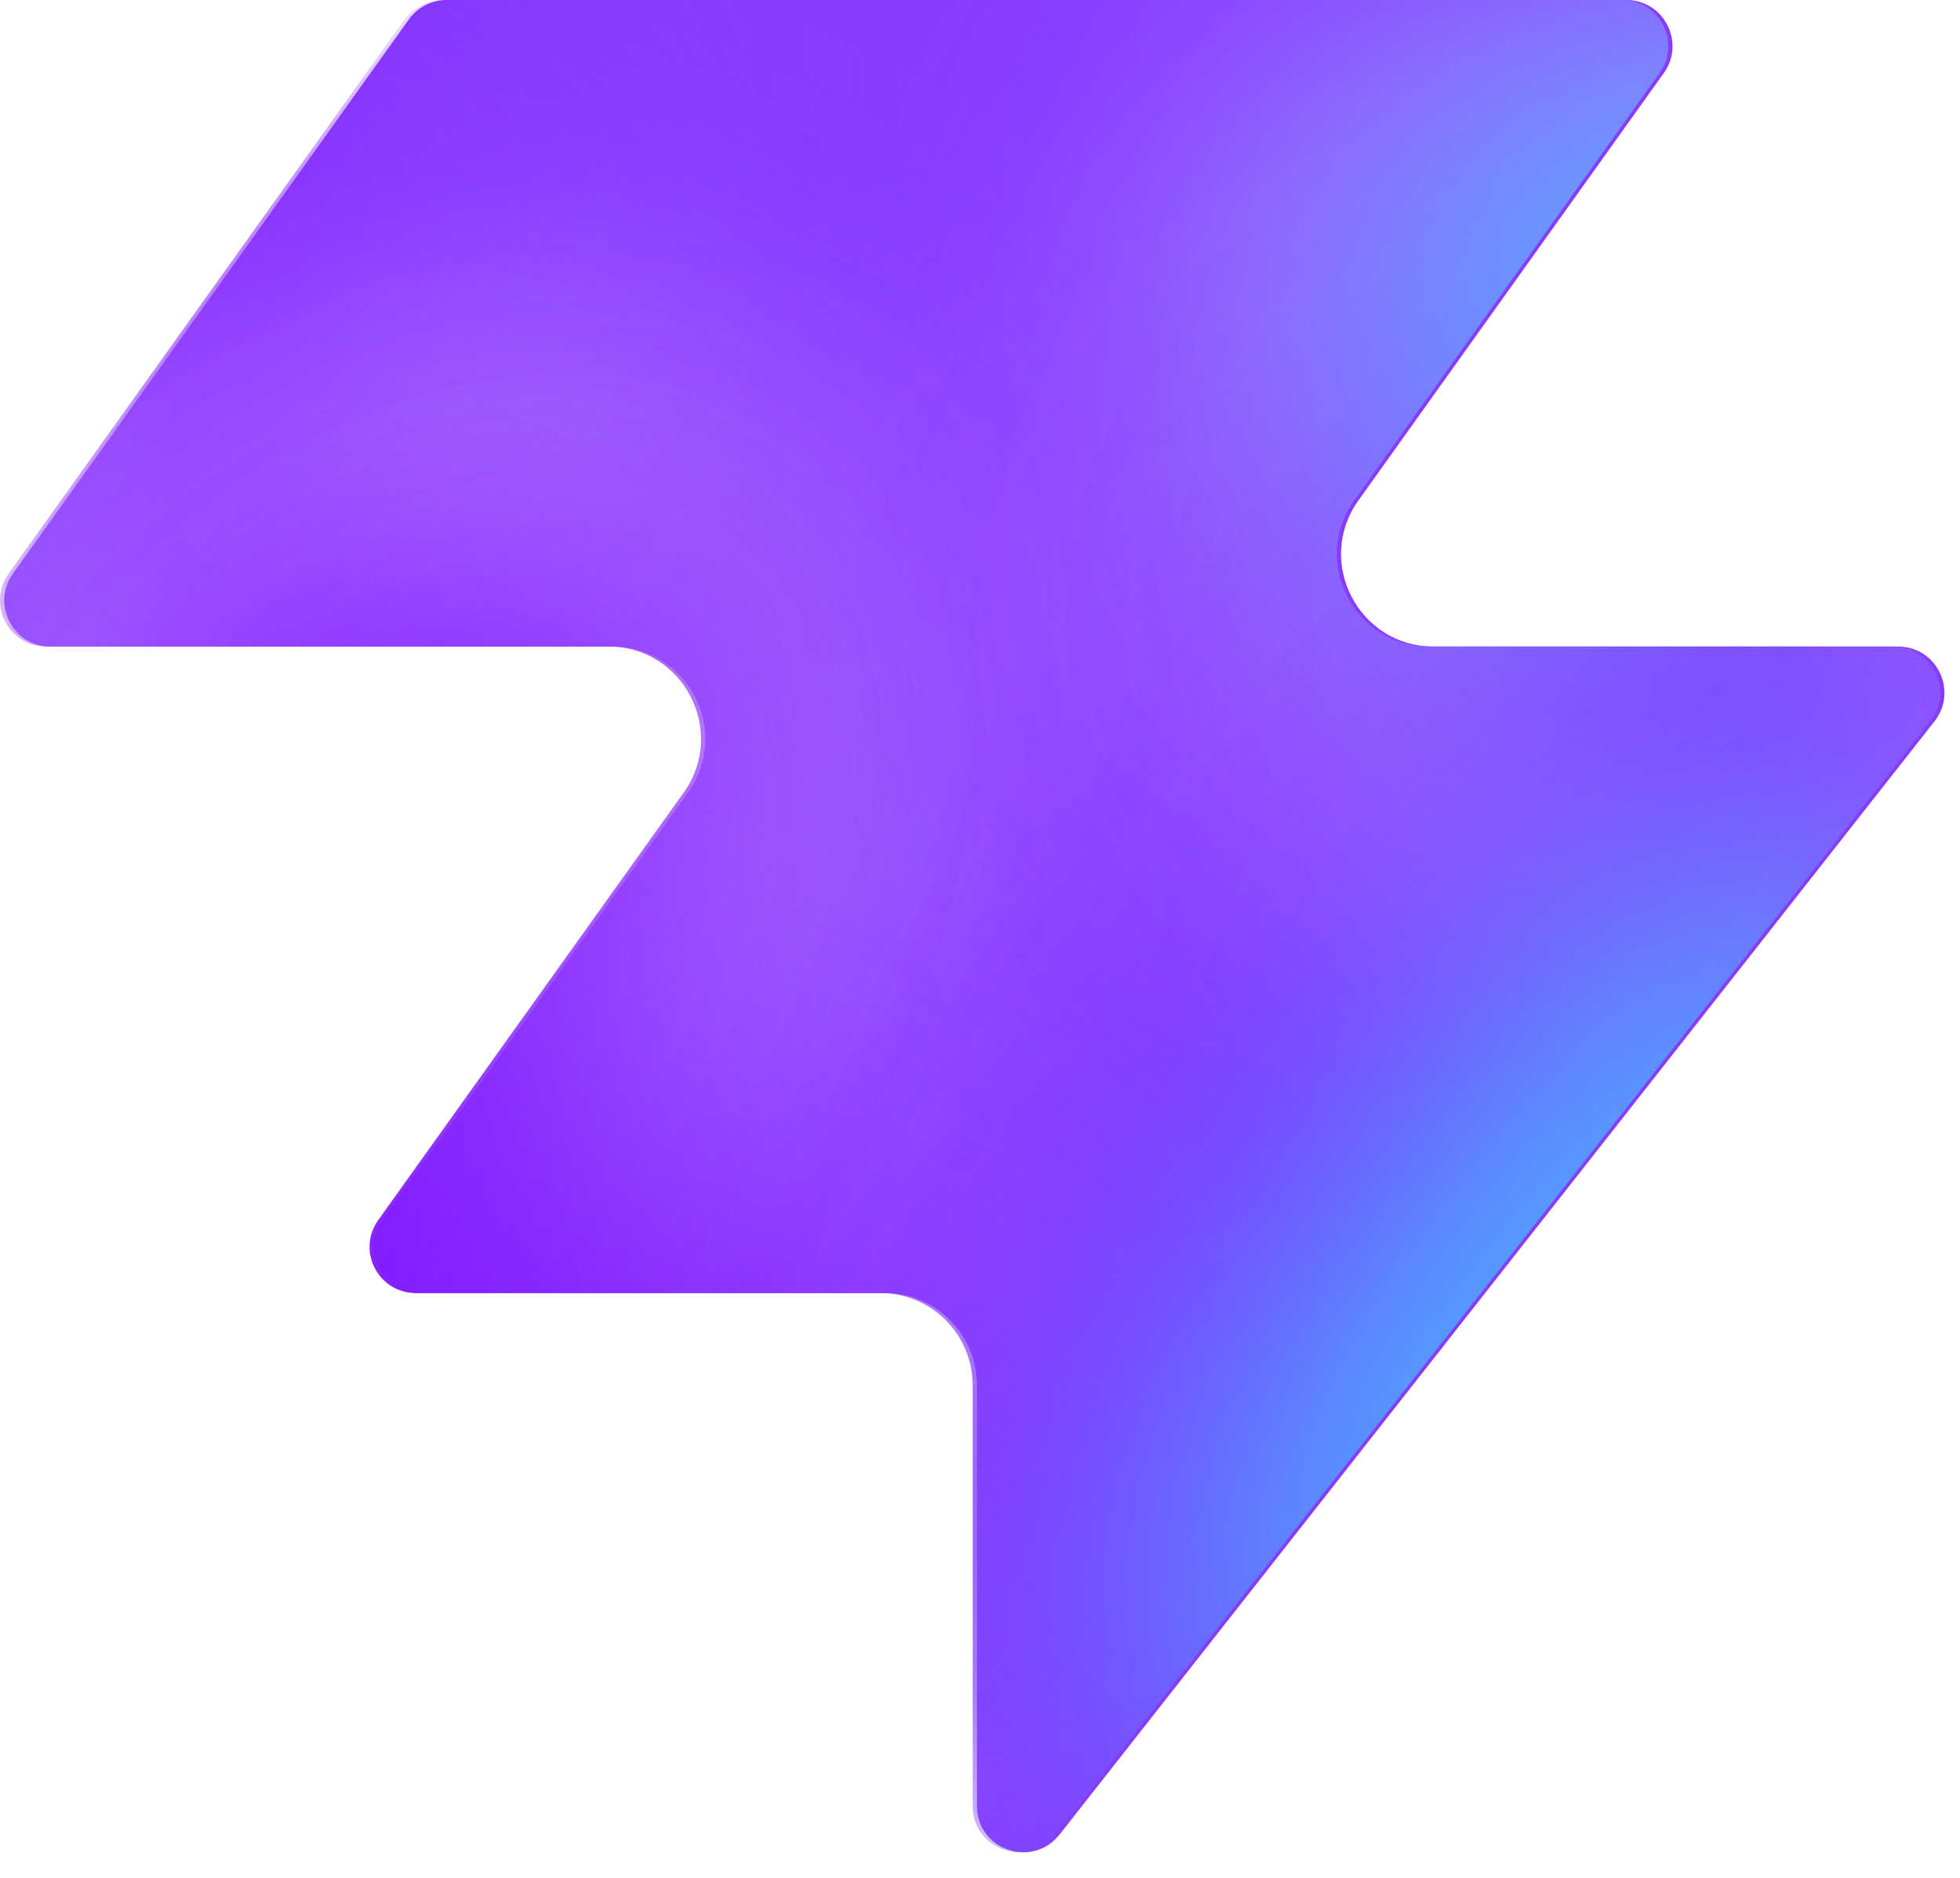
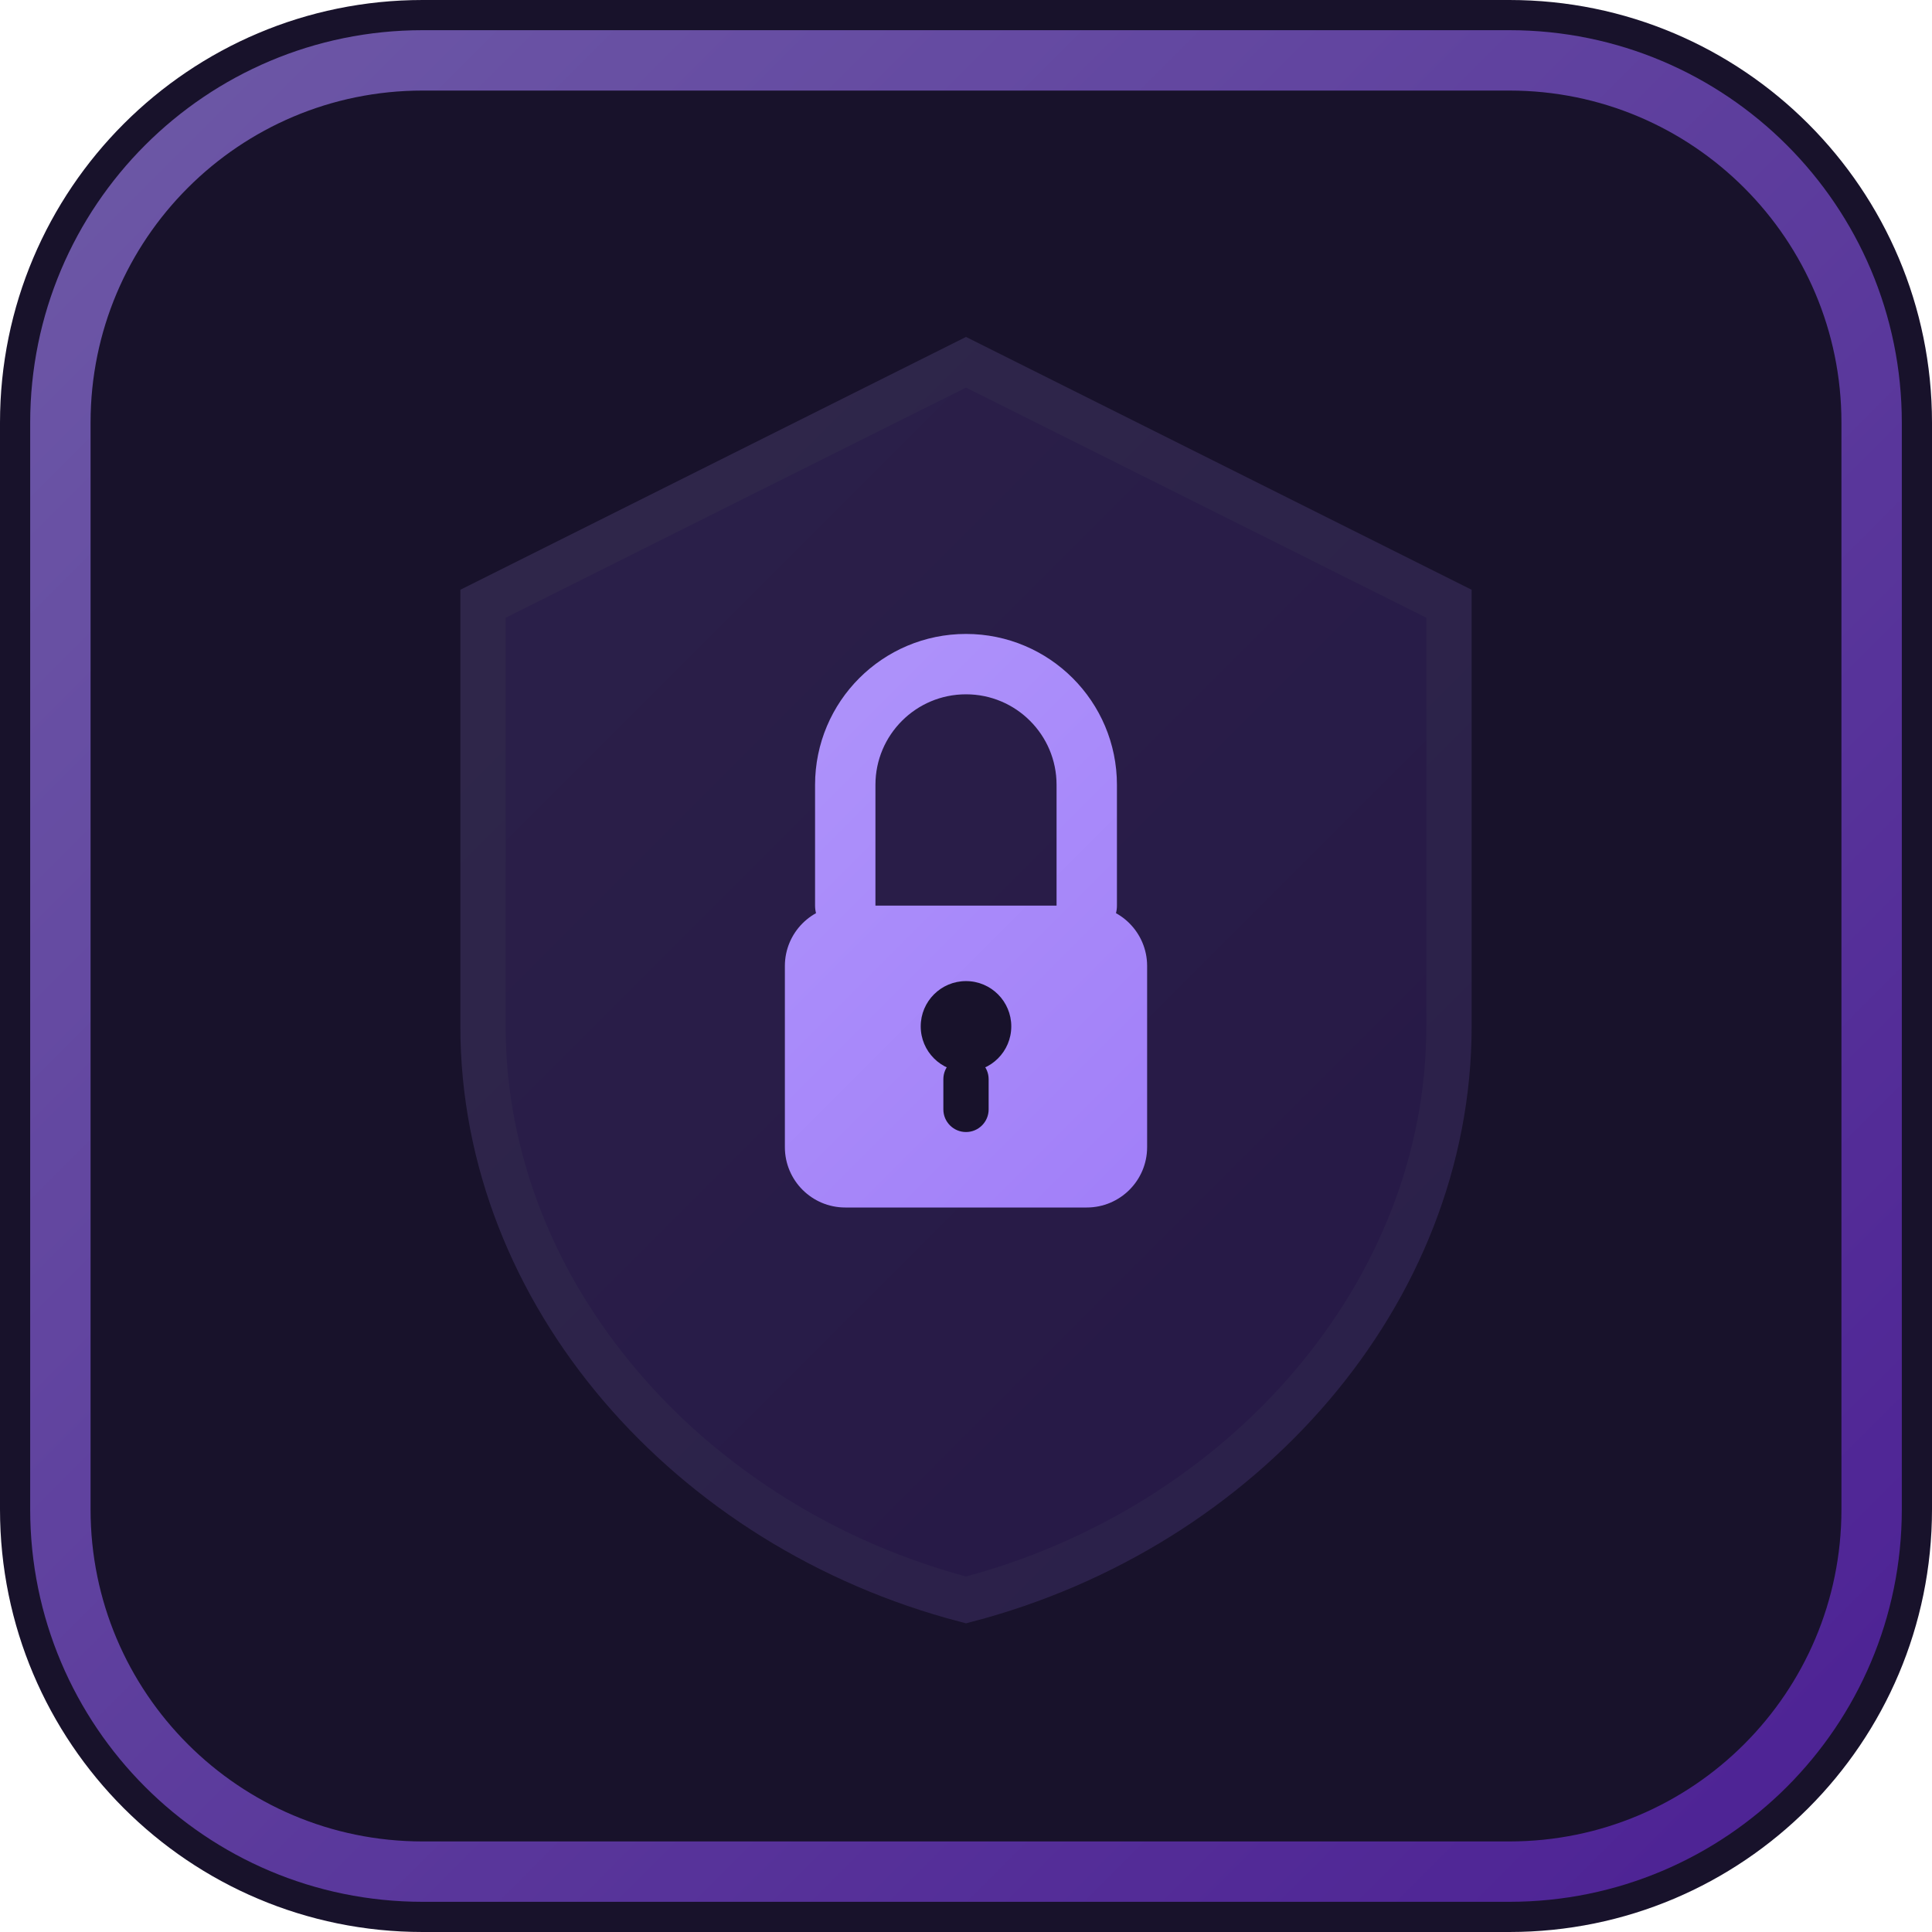
- <svg xmlns="http://www.w3.org/2000/svg" width="48" height="46" fill="none" viewBox="0 0 48 46">
-   <path fill="#863bff" d="M25.946 44.938c-.664.845-2.021.375-2.021-.698V33.937a2.26 2.26 0 0 0-2.262-2.262H10.287c-.92 0-1.456-1.04-.92-1.788l7.48-10.471c1.07-1.497 0-3.578-1.842-3.578H1.237c-.92 0-1.456-1.04-.92-1.788L10.013.474c.214-.297.556-.474.92-.474h28.894c.92 0 1.456 1.04.92 1.788l-7.48 10.471c-1.07 1.498 0 3.579 1.842 3.579h11.377c.943 0 1.473 1.088.89 1.83L25.947 44.94z" style="fill:#863bff;fill:color(display-p3 .525 .23 1);fill-opacity:1" />
-   <mask id="a" width="48" height="46" x="0" y="0" maskUnits="userSpaceOnUse" style="mask-type:alpha">
-     <path fill="#000" d="M25.842 44.938c-.664.844-2.021.375-2.021-.698V33.937a2.26 2.26 0 0 0-2.262-2.262H10.183c-.92 0-1.456-1.04-.92-1.788l7.48-10.471c1.07-1.498 0-3.579-1.842-3.579H1.133c-.92 0-1.456-1.04-.92-1.787L9.91.473c.214-.297.556-.474.92-.474h28.894c.92 0 1.456 1.04.92 1.788l-7.48 10.471c-1.07 1.498 0 3.578 1.842 3.578h11.377c.943 0 1.473 1.088.89 1.832L25.843 44.94z" style="fill:#000;fill-opacity:1" />
-   </mask>
-   <g mask="url(#a)">
-     <g filter="url(#b)">
-       <ellipse cx="5.508" cy="14.704" fill="#ede6ff" rx="5.508" ry="14.704" style="fill:#ede6ff;fill:color(display-p3 .927 .903 1);fill-opacity:1" transform="matrix(.00324 1 1 -.00324 -4.47 31.516)" />
-     </g>
-     <g filter="url(#c)">
-       <ellipse cx="10.399" cy="29.851" fill="#ede6ff" rx="10.399" ry="29.851" style="fill:#ede6ff;fill:color(display-p3 .927 .903 1);fill-opacity:1" transform="matrix(.00324 1 1 -.00324 -39.328 7.883)" />
-     </g>
-     <g filter="url(#d)">
-       <ellipse cx="5.508" cy="30.487" fill="#7e14ff" rx="5.508" ry="30.487" style="fill:#7e14ff;fill:color(display-p3 .492 .077 1);fill-opacity:1" transform="rotate(89.814 -25.913 -14.639)scale(1 -1)" />
-     </g>
-     <g filter="url(#e)">
-       <ellipse cx="5.508" cy="30.599" fill="#7e14ff" rx="5.508" ry="30.599" style="fill:#7e14ff;fill:color(display-p3 .492 .077 1);fill-opacity:1" transform="rotate(89.814 -32.644 -3.334)scale(1 -1)" />
-     </g>
-     <g filter="url(#f)">
-       <ellipse cx="5.508" cy="30.599" fill="#7e14ff" rx="5.508" ry="30.599" style="fill:#7e14ff;fill:color(display-p3 .492 .077 1);fill-opacity:1" transform="matrix(.00324 1 1 -.00324 -34.34 30.47)" />
-     </g>
-     <g filter="url(#g)">
-       <ellipse cx="14.072" cy="22.078" fill="#ede6ff" rx="14.072" ry="22.078" style="fill:#ede6ff;fill:color(display-p3 .927 .903 1);fill-opacity:1" transform="rotate(93.35 24.506 48.493)scale(-1 1)" />
-     </g>
-     <g filter="url(#h)">
-       <ellipse cx="3.47" cy="21.501" fill="#7e14ff" rx="3.47" ry="21.501" style="fill:#7e14ff;fill:color(display-p3 .492 .077 1);fill-opacity:1" transform="rotate(89.009 28.708 47.59)scale(-1 1)" />
-     </g>
-     <g filter="url(#i)">
-       <ellipse cx="3.47" cy="21.501" fill="#7e14ff" rx="3.47" ry="21.501" style="fill:#7e14ff;fill:color(display-p3 .492 .077 1);fill-opacity:1" transform="rotate(89.009 28.708 47.59)scale(-1 1)" />
-     </g>
-     <g filter="url(#j)">
-       <ellipse cx=".387" cy="8.972" fill="#7e14ff" rx="4.407" ry="29.108" style="fill:#7e14ff;fill:color(display-p3 .492 .077 1);fill-opacity:1" transform="rotate(39.51 .387 8.972)" />
-     </g>
-     <g filter="url(#k)">
-       <ellipse cx="47.523" cy="-6.092" fill="#7e14ff" rx="4.407" ry="29.108" style="fill:#7e14ff;fill:color(display-p3 .492 .077 1);fill-opacity:1" transform="rotate(37.892 47.523 -6.092)" />
-     </g>
-     <g filter="url(#l)">
-       <ellipse cx="41.412" cy="6.333" fill="#47bfff" rx="5.971" ry="9.665" style="fill:#47bfff;fill:color(display-p3 .28 .748 1);fill-opacity:1" transform="rotate(37.892 41.412 6.333)" />
-     </g>
-     <g filter="url(#m)">
-       <ellipse cx="-1.879" cy="38.332" fill="#7e14ff" rx="4.407" ry="29.108" style="fill:#7e14ff;fill:color(display-p3 .492 .077 1);fill-opacity:1" transform="rotate(37.892 -1.88 38.332)" />
-     </g>
-     <g filter="url(#n)">
-       <ellipse cx="-1.879" cy="38.332" fill="#7e14ff" rx="4.407" ry="29.108" style="fill:#7e14ff;fill:color(display-p3 .492 .077 1);fill-opacity:1" transform="rotate(37.892 -1.88 38.332)" />
-     </g>
-     <g filter="url(#o)">
-       <ellipse cx="35.651" cy="29.907" fill="#7e14ff" rx="4.407" ry="29.108" style="fill:#7e14ff;fill:color(display-p3 .492 .077 1);fill-opacity:1" transform="rotate(37.892 35.651 29.907)" />
-     </g>
-     <g filter="url(#p)">
-       <ellipse cx="38.418" cy="32.4" fill="#47bfff" rx="5.971" ry="15.297" style="fill:#47bfff;fill:color(display-p3 .28 .748 1);fill-opacity:1" transform="rotate(37.892 38.418 32.4)" />
-     </g>
-   </g>
+ <svg xmlns="http://www.w3.org/2000/svg" viewBox="0 0 64 64" fill="none">
  <defs>
-     <filter id="b" width="60.045" height="41.654" x="-19.77" y="16.149" color-interpolation-filters="sRGB" filterUnits="userSpaceOnUse">
-       <feFlood flood-opacity="0" result="BackgroundImageFix" />
-       <feBlend in="SourceGraphic" in2="BackgroundImageFix" result="shape" />
-       <feGaussianBlur result="effect1_foregroundBlur_2002_17158" stdDeviation="7.659" />
-     </filter>
-     <filter id="c" width="90.34" height="51.437" x="-54.613" y="-7.533" color-interpolation-filters="sRGB" filterUnits="userSpaceOnUse">
-       <feFlood flood-opacity="0" result="BackgroundImageFix" />
-       <feBlend in="SourceGraphic" in2="BackgroundImageFix" result="shape" />
-       <feGaussianBlur result="effect1_foregroundBlur_2002_17158" stdDeviation="7.659" />
-     </filter>
-     <filter id="d" width="79.355" height="29.4" x="-49.64" y="2.03" color-interpolation-filters="sRGB" filterUnits="userSpaceOnUse">
-       <feFlood flood-opacity="0" result="BackgroundImageFix" />
-       <feBlend in="SourceGraphic" in2="BackgroundImageFix" result="shape" />
-       <feGaussianBlur result="effect1_foregroundBlur_2002_17158" stdDeviation="4.596" />
-     </filter>
-     <filter id="e" width="79.579" height="29.4" x="-45.045" y="20.029" color-interpolation-filters="sRGB" filterUnits="userSpaceOnUse">
-       <feFlood flood-opacity="0" result="BackgroundImageFix" />
-       <feBlend in="SourceGraphic" in2="BackgroundImageFix" result="shape" />
-       <feGaussianBlur result="effect1_foregroundBlur_2002_17158" stdDeviation="4.596" />
-     </filter>
-     <filter id="f" width="79.579" height="29.4" x="-43.513" y="21.178" color-interpolation-filters="sRGB" filterUnits="userSpaceOnUse">
-       <feFlood flood-opacity="0" result="BackgroundImageFix" />
-       <feBlend in="SourceGraphic" in2="BackgroundImageFix" result="shape" />
-       <feGaussianBlur result="effect1_foregroundBlur_2002_17158" stdDeviation="4.596" />
-     </filter>
-     <filter id="g" width="74.749" height="58.852" x="15.756" y="-17.901" color-interpolation-filters="sRGB" filterUnits="userSpaceOnUse">
-       <feFlood flood-opacity="0" result="BackgroundImageFix" />
-       <feBlend in="SourceGraphic" in2="BackgroundImageFix" result="shape" />
-       <feGaussianBlur result="effect1_foregroundBlur_2002_17158" stdDeviation="7.659" />
-     </filter>
-     <filter id="h" width="61.377" height="25.362" x="23.548" y="2.284" color-interpolation-filters="sRGB" filterUnits="userSpaceOnUse">
-       <feFlood flood-opacity="0" result="BackgroundImageFix" />
-       <feBlend in="SourceGraphic" in2="BackgroundImageFix" result="shape" />
-       <feGaussianBlur result="effect1_foregroundBlur_2002_17158" stdDeviation="4.596" />
-     </filter>
-     <filter id="i" width="61.377" height="25.362" x="23.548" y="2.284" color-interpolation-filters="sRGB" filterUnits="userSpaceOnUse">
-       <feFlood flood-opacity="0" result="BackgroundImageFix" />
-       <feBlend in="SourceGraphic" in2="BackgroundImageFix" result="shape" />
-       <feGaussianBlur result="effect1_foregroundBlur_2002_17158" stdDeviation="4.596" />
-     </filter>
-     <filter id="j" width="56.045" height="63.649" x="-27.636" y="-22.853" color-interpolation-filters="sRGB" filterUnits="userSpaceOnUse">
-       <feFlood flood-opacity="0" result="BackgroundImageFix" />
-       <feBlend in="SourceGraphic" in2="BackgroundImageFix" result="shape" />
-       <feGaussianBlur result="effect1_foregroundBlur_2002_17158" stdDeviation="4.596" />
-     </filter>
-     <filter id="k" width="54.814" height="64.646" x="20.116" y="-38.415" color-interpolation-filters="sRGB" filterUnits="userSpaceOnUse">
-       <feFlood flood-opacity="0" result="BackgroundImageFix" />
-       <feBlend in="SourceGraphic" in2="BackgroundImageFix" result="shape" />
-       <feGaussianBlur result="effect1_foregroundBlur_2002_17158" stdDeviation="4.596" />
-     </filter>
-     <filter id="l" width="33.541" height="35.313" x="24.641" y="-11.323" color-interpolation-filters="sRGB" filterUnits="userSpaceOnUse">
-       <feFlood flood-opacity="0" result="BackgroundImageFix" />
-       <feBlend in="SourceGraphic" in2="BackgroundImageFix" result="shape" />
-       <feGaussianBlur result="effect1_foregroundBlur_2002_17158" stdDeviation="4.596" />
-     </filter>
-     <filter id="m" width="54.814" height="64.646" x="-29.286" y="6.009" color-interpolation-filters="sRGB" filterUnits="userSpaceOnUse">
-       <feFlood flood-opacity="0" result="BackgroundImageFix" />
-       <feBlend in="SourceGraphic" in2="BackgroundImageFix" result="shape" />
-       <feGaussianBlur result="effect1_foregroundBlur_2002_17158" stdDeviation="4.596" />
-     </filter>
-     <filter id="n" width="54.814" height="64.646" x="-29.286" y="6.009" color-interpolation-filters="sRGB" filterUnits="userSpaceOnUse">
-       <feFlood flood-opacity="0" result="BackgroundImageFix" />
-       <feBlend in="SourceGraphic" in2="BackgroundImageFix" result="shape" />
-       <feGaussianBlur result="effect1_foregroundBlur_2002_17158" stdDeviation="4.596" />
-     </filter>
-     <filter id="o" width="54.814" height="64.646" x="8.244" y="-2.416" color-interpolation-filters="sRGB" filterUnits="userSpaceOnUse">
-       <feFlood flood-opacity="0" result="BackgroundImageFix" />
-       <feBlend in="SourceGraphic" in2="BackgroundImageFix" result="shape" />
-       <feGaussianBlur result="effect1_foregroundBlur_2002_17158" stdDeviation="4.596" />
-     </filter>
-     <filter id="p" width="39.409" height="43.623" x="18.713" y="10.588" color-interpolation-filters="sRGB" filterUnits="userSpaceOnUse">
-       <feFlood flood-opacity="0" result="BackgroundImageFix" />
-       <feBlend in="SourceGraphic" in2="BackgroundImageFix" result="shape" />
-       <feGaussianBlur result="effect1_foregroundBlur_2002_17158" stdDeviation="4.596" />
-     </filter>
+     <linearGradient id="g1" x1="0" y1="0" x2="64" y2="64" gradientUnits="userSpaceOnUse">
+       <stop offset="0%" stop-color="#a78bfa" />
+       <stop offset="100%" stop-color="#6d28d9" />
+     </linearGradient>
+     <linearGradient id="g2" x1="0" y1="0" x2="64" y2="64" gradientUnits="userSpaceOnUse">
+       <stop offset="0%" stop-color="#c4b5fd" />
+       <stop offset="100%" stop-color="#8b5cf6" />
+     </linearGradient>
  </defs>
+   <rect width="64" height="64" rx="14" fill="#18122B" />
+   <rect x="2" y="2" width="60" height="60" rx="12" stroke="url(#g1)" stroke-width="2" fill="none" opacity="0.6" />
+   <path d="M32 12L48 20V34C48 42.837 41.18 50.603 32 53C22.82 50.603 16 42.837 16 34V20L32 12Z" fill="url(#g1)" opacity="0.15" stroke="url(#g2)" stroke-width="1.5" />
+   <rect x="26" y="30" width="12" height="10" rx="2" fill="url(#g2)" />
+   <path d="M28 30V26C28 23.791 29.791 22 32 22C34.209 22 36 23.791 36 26V30" stroke="url(#g2)" stroke-width="2" fill="none" stroke-linecap="round" />
+   <circle cx="32" cy="34" r="1.5" fill="#18122B" />
+   <rect x="31.25" y="35" width="1.5" height="2.5" rx="0.75" fill="#18122B" />
</svg>
